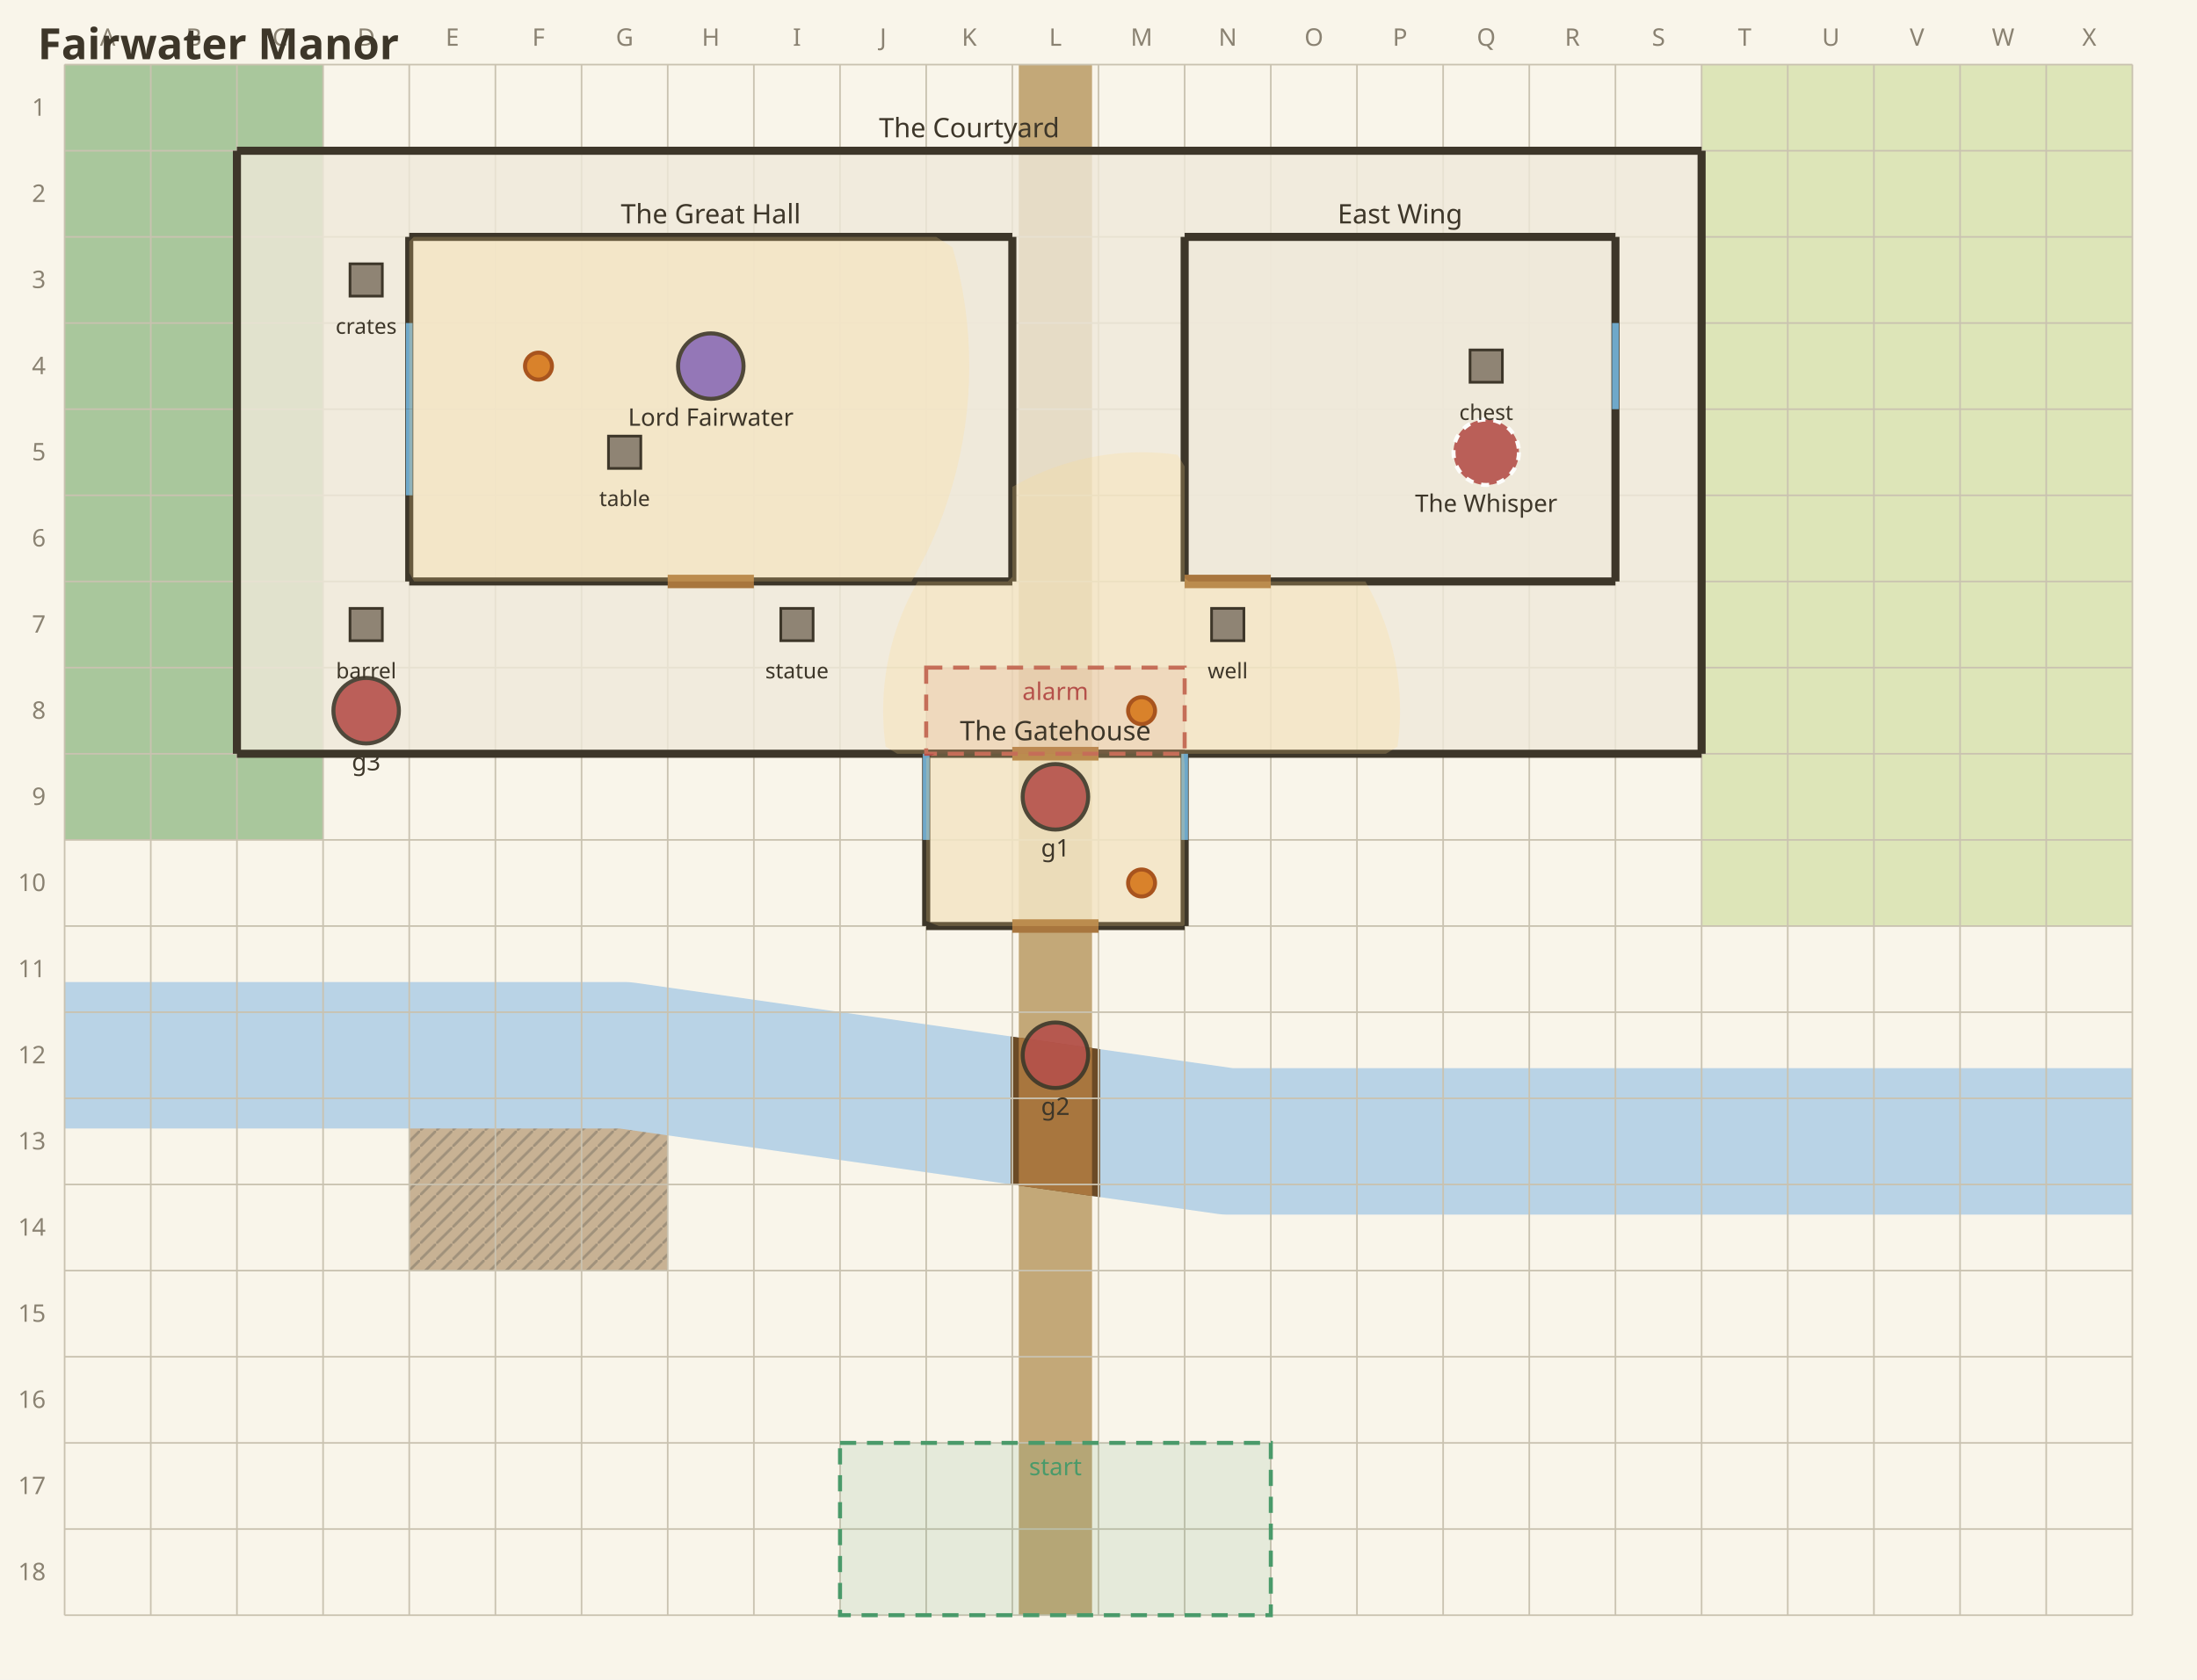
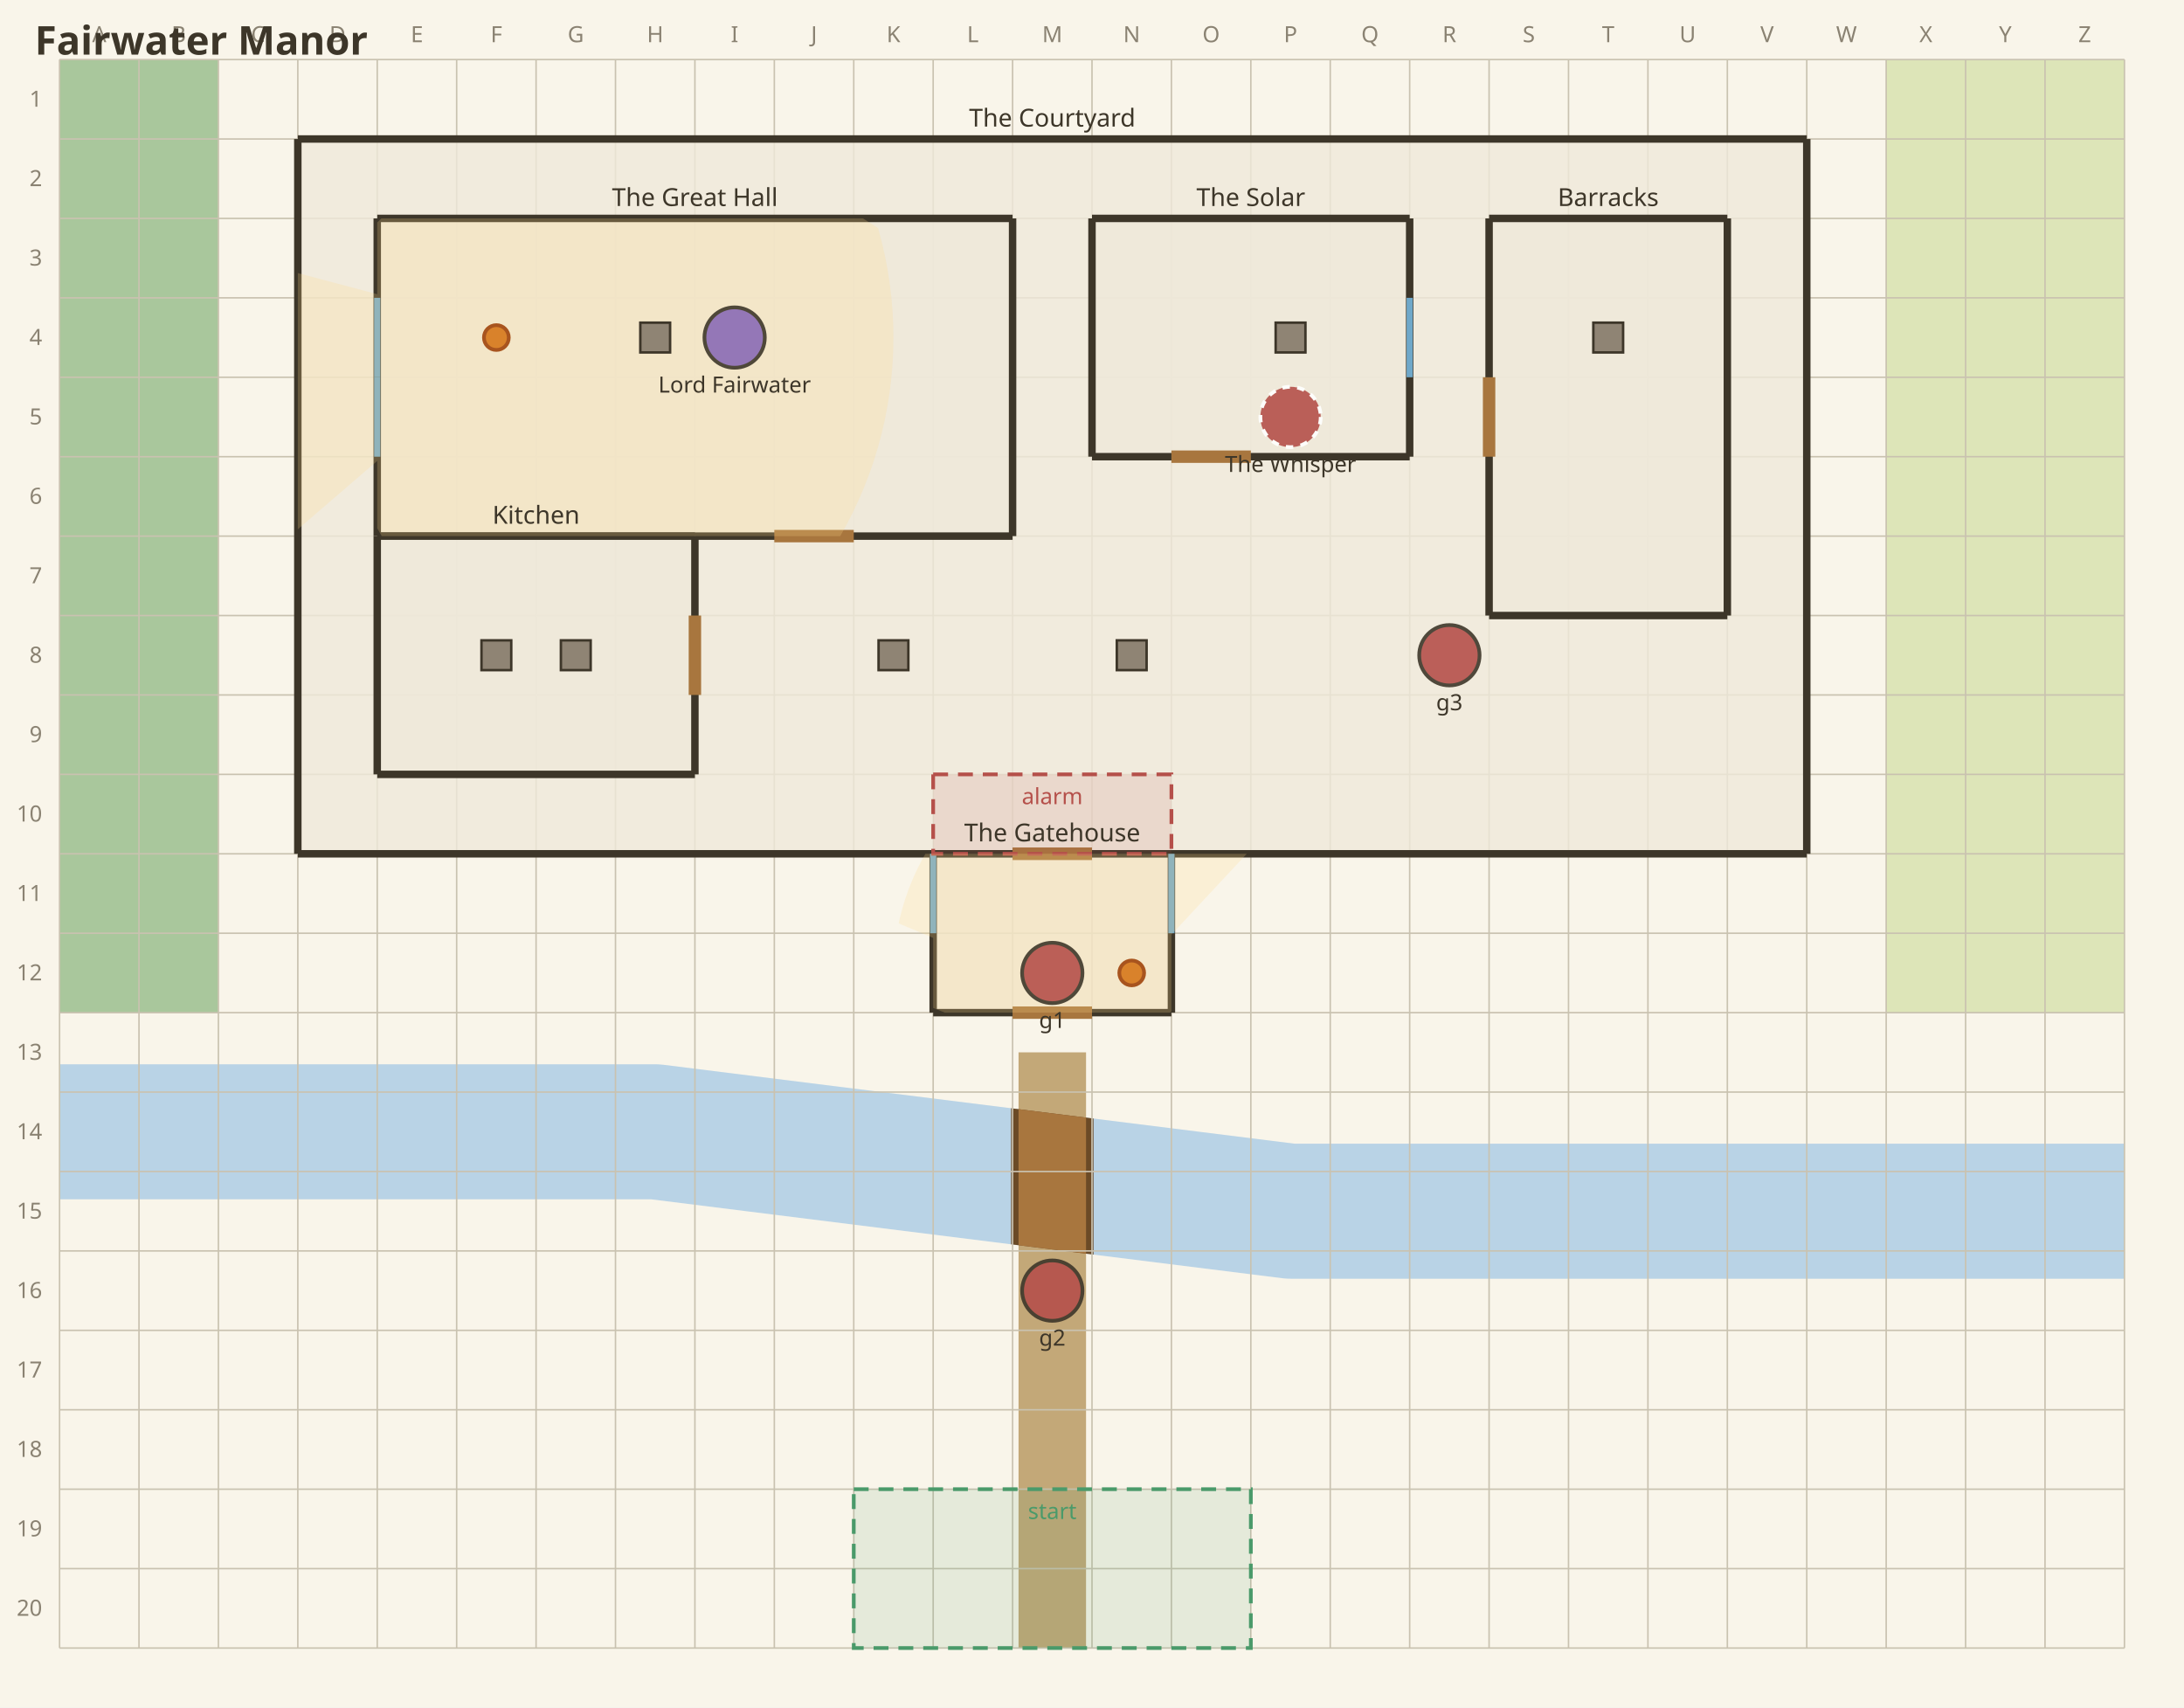
- <svg xmlns="http://www.w3.org/2000/svg" viewBox="0 0 816 624" width="816" height="624" font-family="sans-serif">
-   <rect x="0" y="0" width="816" height="624" fill="#f9f5ea" />
+ <svg xmlns="http://www.w3.org/2000/svg" viewBox="0 0 880 688" width="880" height="688" font-family="sans-serif">
+   <rect x="0" y="0" width="880" height="688" fill="#f9f5ea" />
  <defs>
    <pattern id="hatch" width="6" height="6" patternUnits="userSpaceOnUse">
      <path d="M0,6 L6,0" stroke="#7a7264" stroke-width="1" opacity="0.5" />
    </pattern>
  </defs>
  <g>
-     <rect x="152" y="408" width="96" height="64" fill="#c8b294" />
-     <rect x="152" y="408" width="96" height="64" fill="url(#hatch)" />
-   </g>
-   <g>
-     <rect x="24" y="24" width="96" height="288" fill="#a9c79c" />
-   </g>
-   <g>
-     <rect x="632" y="24" width="160" height="320" fill="#dde5b8" />
+     <rect x="24" y="24" width="64" height="384" fill="#a9c79c" />
+   </g>
+   <g>
+     <rect x="760" y="24" width="96" height="384" fill="#dde5b8" />
  </g>
  <g id="cd-fairwater-manor-fairwater">
-     <polyline points="24,392 232,392 456,424 792,424" fill="none" stroke="#b9d3e6" stroke-width="54.4" stroke-linecap="butt" stroke-linejoin="round" />
+     <polyline points="24,456 264,456 520,488 856,488" fill="none" stroke="#b9d3e6" stroke-width="54.4" stroke-linecap="butt" stroke-linejoin="round" />
  </g>
  <g id="cd-fairwater-manor-kingsroad">
-     <polyline points="392,600 392,360 392,24" fill="none" stroke="#c3a878" stroke-width="27.2" stroke-linecap="butt" stroke-linejoin="round" />
-   </g>
-   <g>
-     <clipPath id="xing-13">
-       <polygon points="24,419.2 232,419.2 232,364.8 24,364.8" />
-       <polygon points="228.15,418.93 452.15,450.93 459.85,397.07 235.85,365.07" />
-       <polygon points="456,451.2 792,451.2 792,396.8 456,396.8" />
+     <polyline points="424,664 424,424" fill="none" stroke="#c3a878" stroke-width="27.2" stroke-linecap="butt" stroke-linejoin="round" />
+   </g>
+   <g>
+     <clipPath id="xing-12">
+       <polygon points="24,483.2 264,483.2 264,428.8 24,428.8" />
+       <polygon points="260.63,482.99 516.63,514.99 523.37,461.01 267.37,429.01" />
+       <polygon points="520,515.2 856,515.2 856,460.8 520,460.8" />
    </clipPath>
-     <polyline points="392,600 392,360 392,24" fill="none" stroke="#6b4a26" stroke-width="33.2" stroke-linecap="butt" stroke-linejoin="round" clip-path="url(#xing-13)" />
-     <polyline points="392,600 392,360 392,24" fill="none" stroke="#a8763e" stroke-width="27.2" stroke-linecap="butt" stroke-linejoin="round" clip-path="url(#xing-13)" />
-   </g>
-   <line x1="24" y1="24" x2="24" y2="600" stroke="#c9c2b0" stroke-width="0.6" />
-   <line x1="56" y1="24" x2="56" y2="600" stroke="#c9c2b0" stroke-width="0.6" />
-   <line x1="88" y1="24" x2="88" y2="600" stroke="#c9c2b0" stroke-width="0.6" />
-   <line x1="120" y1="24" x2="120" y2="600" stroke="#c9c2b0" stroke-width="0.6" />
-   <line x1="152" y1="24" x2="152" y2="600" stroke="#c9c2b0" stroke-width="0.6" />
-   <line x1="184" y1="24" x2="184" y2="600" stroke="#c9c2b0" stroke-width="0.6" />
-   <line x1="216" y1="24" x2="216" y2="600" stroke="#c9c2b0" stroke-width="0.6" />
-   <line x1="248" y1="24" x2="248" y2="600" stroke="#c9c2b0" stroke-width="0.6" />
-   <line x1="280" y1="24" x2="280" y2="600" stroke="#c9c2b0" stroke-width="0.6" />
-   <line x1="312" y1="24" x2="312" y2="600" stroke="#c9c2b0" stroke-width="0.6" />
-   <line x1="344" y1="24" x2="344" y2="600" stroke="#c9c2b0" stroke-width="0.6" />
-   <line x1="376" y1="24" x2="376" y2="600" stroke="#c9c2b0" stroke-width="0.6" />
-   <line x1="408" y1="24" x2="408" y2="600" stroke="#c9c2b0" stroke-width="0.6" />
-   <line x1="440" y1="24" x2="440" y2="600" stroke="#c9c2b0" stroke-width="0.6" />
-   <line x1="472" y1="24" x2="472" y2="600" stroke="#c9c2b0" stroke-width="0.6" />
-   <line x1="504" y1="24" x2="504" y2="600" stroke="#c9c2b0" stroke-width="0.6" />
-   <line x1="536" y1="24" x2="536" y2="600" stroke="#c9c2b0" stroke-width="0.6" />
-   <line x1="568" y1="24" x2="568" y2="600" stroke="#c9c2b0" stroke-width="0.6" />
-   <line x1="600" y1="24" x2="600" y2="600" stroke="#c9c2b0" stroke-width="0.6" />
-   <line x1="632" y1="24" x2="632" y2="600" stroke="#c9c2b0" stroke-width="0.6" />
-   <line x1="664" y1="24" x2="664" y2="600" stroke="#c9c2b0" stroke-width="0.6" />
-   <line x1="696" y1="24" x2="696" y2="600" stroke="#c9c2b0" stroke-width="0.6" />
-   <line x1="728" y1="24" x2="728" y2="600" stroke="#c9c2b0" stroke-width="0.6" />
-   <line x1="760" y1="24" x2="760" y2="600" stroke="#c9c2b0" stroke-width="0.6" />
-   <line x1="792" y1="24" x2="792" y2="600" stroke="#c9c2b0" stroke-width="0.6" />
-   <line x1="24" y1="24" x2="792" y2="24" stroke="#c9c2b0" stroke-width="0.6" />
-   <line x1="24" y1="56" x2="792" y2="56" stroke="#c9c2b0" stroke-width="0.6" />
-   <line x1="24" y1="88" x2="792" y2="88" stroke="#c9c2b0" stroke-width="0.6" />
-   <line x1="24" y1="120" x2="792" y2="120" stroke="#c9c2b0" stroke-width="0.6" />
-   <line x1="24" y1="152" x2="792" y2="152" stroke="#c9c2b0" stroke-width="0.6" />
-   <line x1="24" y1="184" x2="792" y2="184" stroke="#c9c2b0" stroke-width="0.6" />
-   <line x1="24" y1="216" x2="792" y2="216" stroke="#c9c2b0" stroke-width="0.6" />
-   <line x1="24" y1="248" x2="792" y2="248" stroke="#c9c2b0" stroke-width="0.6" />
-   <line x1="24" y1="280" x2="792" y2="280" stroke="#c9c2b0" stroke-width="0.6" />
-   <line x1="24" y1="312" x2="792" y2="312" stroke="#c9c2b0" stroke-width="0.6" />
-   <line x1="24" y1="344" x2="792" y2="344" stroke="#c9c2b0" stroke-width="0.6" />
-   <line x1="24" y1="376" x2="792" y2="376" stroke="#c9c2b0" stroke-width="0.6" />
-   <line x1="24" y1="408" x2="792" y2="408" stroke="#c9c2b0" stroke-width="0.6" />
-   <line x1="24" y1="440" x2="792" y2="440" stroke="#c9c2b0" stroke-width="0.6" />
-   <line x1="24" y1="472" x2="792" y2="472" stroke="#c9c2b0" stroke-width="0.6" />
-   <line x1="24" y1="504" x2="792" y2="504" stroke="#c9c2b0" stroke-width="0.6" />
-   <line x1="24" y1="536" x2="792" y2="536" stroke="#c9c2b0" stroke-width="0.6" />
-   <line x1="24" y1="568" x2="792" y2="568" stroke="#c9c2b0" stroke-width="0.6" />
-   <line x1="24" y1="600" x2="792" y2="600" stroke="#c9c2b0" stroke-width="0.6" />
+     <polyline points="424,664 424,424" fill="none" stroke="#6b4a26" stroke-width="33.2" stroke-linecap="butt" stroke-linejoin="round" clip-path="url(#xing-12)" />
+     <polyline points="424,664 424,424" fill="none" stroke="#a8763e" stroke-width="27.2" stroke-linecap="butt" stroke-linejoin="round" clip-path="url(#xing-12)" />
+   </g>
+   <line x1="24" y1="24" x2="24" y2="664" stroke="#c9c2b0" stroke-width="0.6" />
+   <line x1="56" y1="24" x2="56" y2="664" stroke="#c9c2b0" stroke-width="0.6" />
+   <line x1="88" y1="24" x2="88" y2="664" stroke="#c9c2b0" stroke-width="0.6" />
+   <line x1="120" y1="24" x2="120" y2="664" stroke="#c9c2b0" stroke-width="0.6" />
+   <line x1="152" y1="24" x2="152" y2="664" stroke="#c9c2b0" stroke-width="0.6" />
+   <line x1="184" y1="24" x2="184" y2="664" stroke="#c9c2b0" stroke-width="0.6" />
+   <line x1="216" y1="24" x2="216" y2="664" stroke="#c9c2b0" stroke-width="0.6" />
+   <line x1="248" y1="24" x2="248" y2="664" stroke="#c9c2b0" stroke-width="0.6" />
+   <line x1="280" y1="24" x2="280" y2="664" stroke="#c9c2b0" stroke-width="0.6" />
+   <line x1="312" y1="24" x2="312" y2="664" stroke="#c9c2b0" stroke-width="0.6" />
+   <line x1="344" y1="24" x2="344" y2="664" stroke="#c9c2b0" stroke-width="0.6" />
+   <line x1="376" y1="24" x2="376" y2="664" stroke="#c9c2b0" stroke-width="0.6" />
+   <line x1="408" y1="24" x2="408" y2="664" stroke="#c9c2b0" stroke-width="0.6" />
+   <line x1="440" y1="24" x2="440" y2="664" stroke="#c9c2b0" stroke-width="0.6" />
+   <line x1="472" y1="24" x2="472" y2="664" stroke="#c9c2b0" stroke-width="0.6" />
+   <line x1="504" y1="24" x2="504" y2="664" stroke="#c9c2b0" stroke-width="0.6" />
+   <line x1="536" y1="24" x2="536" y2="664" stroke="#c9c2b0" stroke-width="0.6" />
+   <line x1="568" y1="24" x2="568" y2="664" stroke="#c9c2b0" stroke-width="0.6" />
+   <line x1="600" y1="24" x2="600" y2="664" stroke="#c9c2b0" stroke-width="0.6" />
+   <line x1="632" y1="24" x2="632" y2="664" stroke="#c9c2b0" stroke-width="0.6" />
+   <line x1="664" y1="24" x2="664" y2="664" stroke="#c9c2b0" stroke-width="0.6" />
+   <line x1="696" y1="24" x2="696" y2="664" stroke="#c9c2b0" stroke-width="0.6" />
+   <line x1="728" y1="24" x2="728" y2="664" stroke="#c9c2b0" stroke-width="0.6" />
+   <line x1="760" y1="24" x2="760" y2="664" stroke="#c9c2b0" stroke-width="0.6" />
+   <line x1="792" y1="24" x2="792" y2="664" stroke="#c9c2b0" stroke-width="0.6" />
+   <line x1="824" y1="24" x2="824" y2="664" stroke="#c9c2b0" stroke-width="0.6" />
+   <line x1="856" y1="24" x2="856" y2="664" stroke="#c9c2b0" stroke-width="0.6" />
+   <line x1="24" y1="24" x2="856" y2="24" stroke="#c9c2b0" stroke-width="0.6" />
+   <line x1="24" y1="56" x2="856" y2="56" stroke="#c9c2b0" stroke-width="0.6" />
+   <line x1="24" y1="88" x2="856" y2="88" stroke="#c9c2b0" stroke-width="0.6" />
+   <line x1="24" y1="120" x2="856" y2="120" stroke="#c9c2b0" stroke-width="0.6" />
+   <line x1="24" y1="152" x2="856" y2="152" stroke="#c9c2b0" stroke-width="0.6" />
+   <line x1="24" y1="184" x2="856" y2="184" stroke="#c9c2b0" stroke-width="0.6" />
+   <line x1="24" y1="216" x2="856" y2="216" stroke="#c9c2b0" stroke-width="0.6" />
+   <line x1="24" y1="248" x2="856" y2="248" stroke="#c9c2b0" stroke-width="0.6" />
+   <line x1="24" y1="280" x2="856" y2="280" stroke="#c9c2b0" stroke-width="0.6" />
+   <line x1="24" y1="312" x2="856" y2="312" stroke="#c9c2b0" stroke-width="0.6" />
+   <line x1="24" y1="344" x2="856" y2="344" stroke="#c9c2b0" stroke-width="0.6" />
+   <line x1="24" y1="376" x2="856" y2="376" stroke="#c9c2b0" stroke-width="0.6" />
+   <line x1="24" y1="408" x2="856" y2="408" stroke="#c9c2b0" stroke-width="0.6" />
+   <line x1="24" y1="440" x2="856" y2="440" stroke="#c9c2b0" stroke-width="0.6" />
+   <line x1="24" y1="472" x2="856" y2="472" stroke="#c9c2b0" stroke-width="0.6" />
+   <line x1="24" y1="504" x2="856" y2="504" stroke="#c9c2b0" stroke-width="0.6" />
+   <line x1="24" y1="536" x2="856" y2="536" stroke="#c9c2b0" stroke-width="0.6" />
+   <line x1="24" y1="568" x2="856" y2="568" stroke="#c9c2b0" stroke-width="0.6" />
+   <line x1="24" y1="600" x2="856" y2="600" stroke="#c9c2b0" stroke-width="0.6" />
+   <line x1="24" y1="632" x2="856" y2="632" stroke="#c9c2b0" stroke-width="0.6" />
+   <line x1="24" y1="664" x2="856" y2="664" stroke="#c9c2b0" stroke-width="0.6" />
  <text x="40" y="17" font-size="9" fill="#8a8272" text-anchor="middle" font-family="sans-serif">A</text>
  <text x="72" y="17" font-size="9" fill="#8a8272" text-anchor="middle" font-family="sans-serif">B</text>
  <text x="104" y="17" font-size="9" fill="#8a8272" text-anchor="middle" font-family="sans-serif">C</text>
  <text x="136" y="17" font-size="9" fill="#8a8272" text-anchor="middle" font-family="sans-serif">D</text>
  <text x="168" y="17" font-size="9" fill="#8a8272" text-anchor="middle" font-family="sans-serif">E</text>
  <text x="200" y="17" font-size="9" fill="#8a8272" text-anchor="middle" font-family="sans-serif">F</text>
  <text x="232" y="17" font-size="9" fill="#8a8272" text-anchor="middle" font-family="sans-serif">G</text>
  <text x="264" y="17" font-size="9" fill="#8a8272" text-anchor="middle" font-family="sans-serif">H</text>
  <text x="296" y="17" font-size="9" fill="#8a8272" text-anchor="middle" font-family="sans-serif">I</text>
  <text x="328" y="17" font-size="9" fill="#8a8272" text-anchor="middle" font-family="sans-serif">J</text>
  <text x="360" y="17" font-size="9" fill="#8a8272" text-anchor="middle" font-family="sans-serif">K</text>
  <text x="392" y="17" font-size="9" fill="#8a8272" text-anchor="middle" font-family="sans-serif">L</text>
  <text x="424" y="17" font-size="9" fill="#8a8272" text-anchor="middle" font-family="sans-serif">M</text>
  <text x="456" y="17" font-size="9" fill="#8a8272" text-anchor="middle" font-family="sans-serif">N</text>
  <text x="488" y="17" font-size="9" fill="#8a8272" text-anchor="middle" font-family="sans-serif">O</text>
  <text x="520" y="17" font-size="9" fill="#8a8272" text-anchor="middle" font-family="sans-serif">P</text>
  <text x="552" y="17" font-size="9" fill="#8a8272" text-anchor="middle" font-family="sans-serif">Q</text>
  <text x="584" y="17" font-size="9" fill="#8a8272" text-anchor="middle" font-family="sans-serif">R</text>
  <text x="616" y="17" font-size="9" fill="#8a8272" text-anchor="middle" font-family="sans-serif">S</text>
  <text x="648" y="17" font-size="9" fill="#8a8272" text-anchor="middle" font-family="sans-serif">T</text>
  <text x="680" y="17" font-size="9" fill="#8a8272" text-anchor="middle" font-family="sans-serif">U</text>
  <text x="712" y="17" font-size="9" fill="#8a8272" text-anchor="middle" font-family="sans-serif">V</text>
  <text x="744" y="17" font-size="9" fill="#8a8272" text-anchor="middle" font-family="sans-serif">W</text>
  <text x="776" y="17" font-size="9" fill="#8a8272" text-anchor="middle" font-family="sans-serif">X</text>
+   <text x="808" y="17" font-size="9" fill="#8a8272" text-anchor="middle" font-family="sans-serif">Y</text>
+   <text x="840" y="17" font-size="9" fill="#8a8272" text-anchor="middle" font-family="sans-serif">Z</text>
  <text x="17" y="43" font-size="9" fill="#8a8272" text-anchor="end" font-family="sans-serif">1</text>
  <text x="17" y="75" font-size="9" fill="#8a8272" text-anchor="end" font-family="sans-serif">2</text>
  <text x="17" y="107" font-size="9" fill="#8a8272" text-anchor="end" font-family="sans-serif">3</text>
  <text x="17" y="139" font-size="9" fill="#8a8272" text-anchor="end" font-family="sans-serif">4</text>
  <text x="17" y="171" font-size="9" fill="#8a8272" text-anchor="end" font-family="sans-serif">5</text>
  <text x="17" y="203" font-size="9" fill="#8a8272" text-anchor="end" font-family="sans-serif">6</text>
  <text x="17" y="235" font-size="9" fill="#8a8272" text-anchor="end" font-family="sans-serif">7</text>
  <text x="17" y="267" font-size="9" fill="#8a8272" text-anchor="end" font-family="sans-serif">8</text>
  <text x="17" y="299" font-size="9" fill="#8a8272" text-anchor="end" font-family="sans-serif">9</text>
  <text x="17" y="331" font-size="9" fill="#8a8272" text-anchor="end" font-family="sans-serif">10</text>
  <text x="17" y="363" font-size="9" fill="#8a8272" text-anchor="end" font-family="sans-serif">11</text>
  <text x="17" y="395" font-size="9" fill="#8a8272" text-anchor="end" font-family="sans-serif">12</text>
  <text x="17" y="427" font-size="9" fill="#8a8272" text-anchor="end" font-family="sans-serif">13</text>
  <text x="17" y="459" font-size="9" fill="#8a8272" text-anchor="end" font-family="sans-serif">14</text>
  <text x="17" y="491" font-size="9" fill="#8a8272" text-anchor="end" font-family="sans-serif">15</text>
  <text x="17" y="523" font-size="9" fill="#8a8272" text-anchor="end" font-family="sans-serif">16</text>
  <text x="17" y="555" font-size="9" fill="#8a8272" text-anchor="end" font-family="sans-serif">17</text>
  <text x="17" y="587" font-size="9" fill="#8a8272" text-anchor="end" font-family="sans-serif">18</text>
+   <text x="17" y="619" font-size="9" fill="#8a8272" text-anchor="end" font-family="sans-serif">19</text>
+   <text x="17" y="651" font-size="9" fill="#8a8272" text-anchor="end" font-family="sans-serif">20</text>
  <g id="cd-fairwater-manor-courtyard">
-     <rect x="88" y="56" width="544" height="224" fill="#efe9da" opacity="0.8" />
-     <line x1="88" y1="56" x2="632" y2="56" stroke="#3d3629" stroke-width="3" opacity="1" />
-     <line x1="88" y1="280" x2="632" y2="280" stroke="#3d3629" stroke-width="3" opacity="1" />
-     <line x1="88" y1="56" x2="88" y2="280" stroke="#3d3629" stroke-width="3" opacity="1" />
-     <line x1="632" y1="56" x2="632" y2="280" stroke="#3d3629" stroke-width="3" opacity="1" />
-     <line x1="376" y1="280" x2="408" y2="280" stroke="#a8763e" stroke-width="5" />
+     <rect x="120" y="56" width="608" height="288" fill="#efe9da" opacity="0.8" />
+     <line x1="120" y1="56" x2="728" y2="56" stroke="#3d3629" stroke-width="3" opacity="1" />
+     <line x1="120" y1="344" x2="728" y2="344" stroke="#3d3629" stroke-width="3" opacity="1" />
+     <line x1="120" y1="56" x2="120" y2="344" stroke="#3d3629" stroke-width="3" opacity="1" />
+     <line x1="728" y1="56" x2="728" y2="344" stroke="#3d3629" stroke-width="3" opacity="1" />
+     <line x1="408" y1="344" x2="440" y2="344" stroke="#a8763e" stroke-width="5" />
  </g>
  <g id="cd-fairwater-manor-hall">
-     <rect x="152" y="88" width="224" height="128" fill="#efe9da" opacity="0.8" />
-     <line x1="152" y1="88" x2="376" y2="88" stroke="#3d3629" stroke-width="3" opacity="1" />
-     <line x1="152" y1="216" x2="376" y2="216" stroke="#3d3629" stroke-width="3" opacity="1" />
+     <rect x="152" y="88" width="256" height="128" fill="#efe9da" opacity="0.8" />
+     <line x1="152" y1="88" x2="408" y2="88" stroke="#3d3629" stroke-width="3" opacity="1" />
+     <line x1="152" y1="216" x2="408" y2="216" stroke="#3d3629" stroke-width="3" opacity="1" />
    <line x1="152" y1="88" x2="152" y2="216" stroke="#3d3629" stroke-width="3" opacity="1" />
-     <line x1="376" y1="88" x2="376" y2="216" stroke="#3d3629" stroke-width="3" opacity="1" />
-     <line x1="248" y1="216" x2="280" y2="216" stroke="#a8763e" stroke-width="5" />
+     <line x1="408" y1="88" x2="408" y2="216" stroke="#3d3629" stroke-width="3" opacity="1" />
+     <line x1="312" y1="216" x2="344" y2="216" stroke="#a8763e" stroke-width="5" />
    <line x1="152" y1="120" x2="152" y2="152" stroke="#6fa8c9" stroke-width="2.5" />
    <line x1="152" y1="152" x2="152" y2="184" stroke="#6fa8c9" stroke-width="2.5" />
  </g>
-   <g id="cd-fairwater-manor-wing">
-     <rect x="440" y="88" width="160" height="128" fill="#efe9da" opacity="0.8" />
-     <line x1="440" y1="88" x2="600" y2="88" stroke="#3d3629" stroke-width="3" opacity="1" />
-     <line x1="440" y1="216" x2="600" y2="216" stroke="#3d3629" stroke-width="3" opacity="1" />
-     <line x1="440" y1="88" x2="440" y2="216" stroke="#3d3629" stroke-width="3" opacity="1" />
-     <line x1="600" y1="88" x2="600" y2="216" stroke="#3d3629" stroke-width="3" opacity="1" />
-     <line x1="440" y1="216" x2="472" y2="216" stroke="#a8763e" stroke-width="5" />
-     <line x1="600" y1="120" x2="600" y2="152" stroke="#6fa8c9" stroke-width="2.5" />
+   <g id="cd-fairwater-manor-kitchen">
+     <rect x="152" y="216" width="128" height="96" fill="#efe9da" opacity="0.8" />
+     <line x1="152" y1="216" x2="280" y2="216" stroke="#3d3629" stroke-width="3" opacity="1" />
+     <line x1="152" y1="312" x2="280" y2="312" stroke="#3d3629" stroke-width="3" opacity="1" />
+     <line x1="152" y1="216" x2="152" y2="312" stroke="#3d3629" stroke-width="3" opacity="1" />
+     <line x1="280" y1="216" x2="280" y2="312" stroke="#3d3629" stroke-width="3" opacity="1" />
+     <line x1="280" y1="248" x2="280" y2="280" stroke="#a8763e" stroke-width="5" />
+   </g>
+   <g id="cd-fairwater-manor-solar">
+     <rect x="440" y="88" width="128" height="96" fill="#efe9da" opacity="0.8" />
+     <line x1="440" y1="88" x2="568" y2="88" stroke="#3d3629" stroke-width="3" opacity="1" />
+     <line x1="440" y1="184" x2="568" y2="184" stroke="#3d3629" stroke-width="3" opacity="1" />
+     <line x1="440" y1="88" x2="440" y2="184" stroke="#3d3629" stroke-width="3" opacity="1" />
+     <line x1="568" y1="88" x2="568" y2="184" stroke="#3d3629" stroke-width="3" opacity="1" />
+     <line x1="472" y1="184" x2="504" y2="184" stroke="#a8763e" stroke-width="5" />
+     <line x1="568" y1="120" x2="568" y2="152" stroke="#6fa8c9" stroke-width="2.5" />
+   </g>
+   <g id="cd-fairwater-manor-barracks">
+     <rect x="600" y="88" width="96" height="160" fill="#efe9da" opacity="0.8" />
+     <line x1="600" y1="88" x2="696" y2="88" stroke="#3d3629" stroke-width="3" opacity="1" />
+     <line x1="600" y1="248" x2="696" y2="248" stroke="#3d3629" stroke-width="3" opacity="1" />
+     <line x1="600" y1="88" x2="600" y2="248" stroke="#3d3629" stroke-width="3" opacity="1" />
+     <line x1="696" y1="88" x2="696" y2="248" stroke="#3d3629" stroke-width="3" opacity="1" />
+     <line x1="600" y1="152" x2="600" y2="184" stroke="#a8763e" stroke-width="5" />
  </g>
  <g id="cd-fairwater-manor-gatehouse">
-     <rect x="344" y="280" width="96" height="64" fill="#efe9da" opacity="0.8" />
-     <line x1="344" y1="280" x2="440" y2="280" stroke="#3d3629" stroke-width="3" opacity="1" />
-     <line x1="344" y1="344" x2="440" y2="344" stroke="#3d3629" stroke-width="3" opacity="1" />
-     <line x1="344" y1="280" x2="344" y2="344" stroke="#3d3629" stroke-width="3" opacity="1" />
-     <line x1="440" y1="280" x2="440" y2="344" stroke="#3d3629" stroke-width="3" opacity="1" />
-     <line x1="376" y1="280" x2="408" y2="280" stroke="#a8763e" stroke-width="5" />
-     <line x1="376" y1="344" x2="408" y2="344" stroke="#a8763e" stroke-width="5" />
-     <line x1="344" y1="280" x2="344" y2="312" stroke="#6fa8c9" stroke-width="2.5" />
-     <line x1="440" y1="280" x2="440" y2="312" stroke="#6fa8c9" stroke-width="2.5" />
+     <rect x="376" y="344" width="96" height="64" fill="#efe9da" opacity="0.8" />
+     <line x1="376" y1="344" x2="472" y2="344" stroke="#3d3629" stroke-width="3" opacity="1" />
+     <line x1="376" y1="408" x2="472" y2="408" stroke="#3d3629" stroke-width="3" opacity="1" />
+     <line x1="376" y1="344" x2="376" y2="408" stroke="#3d3629" stroke-width="3" opacity="1" />
+     <line x1="472" y1="344" x2="472" y2="408" stroke="#3d3629" stroke-width="3" opacity="1" />
+     <line x1="408" y1="344" x2="440" y2="344" stroke="#a8763e" stroke-width="5" />
+     <line x1="408" y1="408" x2="440" y2="408" stroke="#a8763e" stroke-width="5" />
+     <line x1="376" y1="344" x2="376" y2="376" stroke="#6fa8c9" stroke-width="2.5" />
+     <line x1="472" y1="344" x2="472" y2="376" stroke="#6fa8c9" stroke-width="2.5" />
  </g>
  <g id="cd-fairwater-manor-start">
-     <rect x="312" y="536" width="160" height="64" fill="#4a9a6a" opacity="0.12" />
-     <rect x="312" y="536" width="160" height="64" fill="none" stroke="#4a9a6a" stroke-width="1.5" stroke-dasharray="6 4" />
+     <rect x="344" y="600" width="160" height="64" fill="#4a9a6a" opacity="0.12" />
+     <rect x="344" y="600" width="160" height="64" fill="none" stroke="#4a9a6a" stroke-width="1.5" stroke-dasharray="6 4" />
  </g>
  <g id="cd-fairwater-manor-alarm">
-     <rect x="344" y="248" width="96" height="32" fill="#b5504a" opacity="0.12" />
-     <rect x="344" y="248" width="96" height="32" fill="none" stroke="#b5504a" stroke-width="1.5" stroke-dasharray="6 4" />
+     <rect x="376" y="312" width="96" height="32" fill="#b5504a" opacity="0.12" />
+     <rect x="376" y="312" width="96" height="32" fill="none" stroke="#b5504a" stroke-width="1.5" stroke-dasharray="6 4" />
  </g>
  <g id="cd-fairwater-manor-hearth">
-     <polygon points="360,136 359.9,141.58 359.61,147.16 359.12,152.72 358.44,158.27 357.57,163.78 356.5,169.27 355.25,174.71 353.8,180.1 352.17,185.44 350.35,190.72 348.35,195.94 346.17,201.08 343.81,206.14 341.27,211.12 338.56,216 328.03,216 318.6,216 310.11,216 302.4,216 295.34,216 288.85,216 282.84,216 277.26,216 272.03,216 267.13,216 262.5,216 258.12,216 253.96,216 249.99,216 246.19,216 242.54,216 239.02,216 235.62,216 232.32,216 229.12,216 225.99,216 222.94,216 219.95,216 217,216 214.11,216 211.24,216 208.41,216 205.59,216 202.79,216 200,216 197.21,216 194.41,216 191.59,216 188.76,216 185.89,216 183,216 180.05,216 177.06,216 174.01,216 170.88,216 167.68,216 164.38,216 160.98,216 157.46,216 153.81,216 152,212.82 152,207.16 152,202.07 152,197.44 152,193.2 152,189.31 152,185.71 152,182.35 152,179.22 152,176.28 152,173.5 152,170.87 152,168.38 152,165.99 152,163.71 152,161.52 152,159.41 152,157.37 152,155.39 152,153.47 152,151.6 152,149.76 152,147.97 152,146.2 152,144.46 152,142.75 152,141.05 152,139.36 152,137.68 152,136 152,134.32 152,132.64 152,130.95 152,129.25 152,127.54 152,125.8 152,124.03 152,122.24 152,120.4 152,118.53 152,116.61 152,114.63 152,112.59 152,110.48 152,108.29 152,106.01 152,103.62 152,101.13 152,98.5 152,95.72 152,92.78 152,89.65 153.65,88 156.78,88 159.72,88 162.5,88 165.13,88 167.62,88 170.01,88 172.29,88 174.48,88 176.59,88 178.63,88 180.61,88 182.53,88 184.4,88 186.24,88 188.03,88 189.8,88 191.54,88 193.25,88 194.95,88 196.64,88 198.32,88 200,88 201.68,88 203.36,88 205.05,88 206.75,88 208.46,88 210.2,88 211.97,88 213.76,88 215.6,88 217.47,88 219.39,88 221.37,88 223.41,88 225.52,88 227.71,88 229.99,88 232.38,88 234.87,88 237.5,88 240.28,88 243.22,88 246.35,88 249.71,88 253.31,88 257.2,88 261.44,88 266.07,88 271.16,88 276.82,88 283.14,88 290.27,88 298.41,88 307.81,88 318.8,88 331.88,88 347.73,88 353.8,91.9 355.25,97.29 356.5,102.73 357.57,108.22 358.44,113.73 359.12,119.28 359.61,124.84 359.9,130.42" fill="#ffd98a" opacity="0.22" />
+     <polygon points="360,136 359.9,141.58 359.61,147.16 359.12,152.72 358.44,158.27 357.57,163.78 356.5,169.27 355.25,174.71 353.8,180.1 352.17,185.44 350.35,190.72 348.35,195.94 346.17,201.08 343.81,206.14 341.27,211.12 338.56,216 328.03,216 318.6,216 310.11,216 302.4,216 295.34,216 288.85,216 282.84,216 277.26,216 272.03,216 267.13,216 262.5,216 258.12,216 253.96,216 249.99,216 246.19,216 242.54,216 239.02,216 235.62,216 232.32,216 229.12,216 225.99,216 222.94,216 219.95,216 217,216 214.11,216 211.24,216 208.41,216 205.59,216 202.79,216 200,216 197.21,216 194.41,216 191.59,216 188.76,216 185.89,216 183,216 180.05,216 177.06,216 174.01,216 170.88,216 167.68,216 164.38,216 160.98,216 157.46,216 153.81,216 152,212.82 152,207.16 152,202.07 152,197.44 152,193.2 152,189.31 152,185.71 120,213.26 120,208.03 120,203.13 120,198.5 120,194.12 120,189.96 120,185.99 120,182.19 120,178.54 120,175.02 120,171.62 120,168.32 120,165.12 120,161.99 120,158.94 120,155.95 120,153 120,150.11 120,147.24 120,144.41 120,141.59 120,138.79 120,136 120,133.21 120,130.41 120,127.59 120,124.76 120,121.89 120,119 120,116.05 120,113.06 120,110.01 152,118.53 152,116.61 152,114.63 152,112.59 152,110.48 152,108.29 152,106.01 152,103.62 152,101.13 152,98.5 152,95.72 152,92.78 152,89.65 153.65,88 156.78,88 159.72,88 162.5,88 165.13,88 167.62,88 170.01,88 172.29,88 174.48,88 176.59,88 178.63,88 180.61,88 182.53,88 184.4,88 186.24,88 188.03,88 189.8,88 191.54,88 193.25,88 194.95,88 196.64,88 198.32,88 200,88 201.68,88 203.36,88 205.05,88 206.75,88 208.46,88 210.2,88 211.97,88 213.76,88 215.6,88 217.47,88 219.39,88 221.37,88 223.41,88 225.52,88 227.71,88 229.99,88 232.38,88 234.87,88 237.5,88 240.28,88 243.22,88 246.35,88 249.71,88 253.31,88 257.2,88 261.44,88 266.07,88 271.16,88 276.82,88 283.14,88 290.27,88 298.41,88 307.81,88 318.8,88 331.88,88 347.73,88 353.8,91.9 355.25,97.29 356.5,102.73 357.57,108.22 358.44,113.73 359.12,119.28 359.61,124.84 359.9,130.42" fill="#ffd98a" opacity="0.22" />
    <circle cx="200" cy="136" r="5" fill="#d9822b" stroke="#a8541e" stroke-width="1.5" />
  </g>
-   <g>
-     <polygon points="520,264 519.94,267.35 519.77,270.7 519.47,274.03 519.07,277.36 514.74,280 499.27,280 488.17,280 479.8,280 473.24,280 467.96,280 463.6,280 459.94,280 456.8,280 454.09,280 451.71,280 449.61,280 447.72,280 446.02,280 444.48,280 443.07,280 441.77,280 440.57,280 439.45,280 438.41,280 437.43,280 436.5,280 435.62,280 434.79,280 434,280 433.24,280 432.51,280 431.8,280 431.12,280 430.46,280 429.82,280 429.2,280 428.59,280 427.99,280 427.4,280 426.82,280 426.25,280 425.68,280 425.12,280 424.56,280 424,280 423.44,280 422.88,280 422.32,280 421.75,280 421.18,280 420.6,280 420.01,280 419.41,280 418.8,280 418.18,280 417.54,280 416.88,280 416.2,280 415.49,280 414.76,280 414,280 413.21,280 412.38,280 411.5,280 410.57,280 409.59,280 408.55,280 407.43,280 406.23,280 404.93,280 403.52,280 401.98,280 400.28,280 398.39,280 396.29,280 393.91,280 391.2,280 388.06,280 384.4,280 380.04,280 374.76,280 368.2,280 359.83,280 348.73,280 333.26,280 328.93,277.36 328.53,274.03 328.23,270.7 328.06,267.35 328,264 328.06,260.65 328.23,257.3 328.53,253.97 328.93,250.64 329.46,247.33 330.1,244.04 330.85,240.78 331.72,237.54 332.7,234.33 333.79,231.17 334.99,228.04 336.3,224.95 337.72,221.92 339.24,218.93 340.86,216 347.18,216 352.84,216 357.93,216 362.56,216 366.8,216 370.69,216 374.29,216 376,214.29 376,210.69 376,206.8 376,202.56 376,197.93 376,192.84 376,187.18 376,180.86 378.93,179.24 381.92,177.72 384.95,176.3 388.04,174.99 391.17,173.79 394.33,172.7 397.54,171.72 400.78,170.85 404.04,170.1 407.33,169.46 410.64,168.93 413.97,168.53 417.3,168.23 420.65,168.06 424,168 427.35,168.06 430.7,168.23 434.03,168.53 437.36,168.93 440,173.26 440,188.73 440,199.83 440,208.2 440,214.76 441.47,216 443.39,216 445.37,216 447.41,216 449.52,216 451.71,216 453.99,216 456.38,216 458.87,216 461.5,216 464.28,216 467.22,216 470.35,216 473.71,216 477.31,216 481.2,216 485.44,216 490.07,216 495.16,216 500.82,216 507.14,216 508.76,218.93 510.28,221.92 511.7,224.95 513.01,228.04 514.21,231.17 515.3,234.33 516.28,237.54 517.15,240.78 517.9,244.04 518.54,247.33 519.07,250.64 519.47,253.97 519.77,257.3 519.94,260.65" fill="#ffd98a" opacity="0.22" />
-     <circle cx="424" cy="264" r="5" fill="#d9822b" stroke="#a8541e" stroke-width="1.5" />
-   </g>
  <g id="cd-fairwater-manor-gatelamp">
-     <polygon points="440,328 440,328.56 440,329.12 440,329.68 440,330.25 440,330.82 440,331.4 440,331.99 440,332.59 440,333.2 440,333.82 440,334.46 440,335.12 440,335.8 440,336.51 440,337.24 440,338 440,338.79 440,339.62 440,340.5 440,341.43 440,342.41 440,343.45 439.45,344 438.41,344 437.43,344 436.5,344 435.62,344 434.79,344 434,344 433.24,344 432.51,344 431.8,344 431.12,344 430.46,344 429.82,344 429.2,344 428.59,344 427.99,344 427.4,344 426.82,344 426.25,344 425.68,344 425.12,344 424.56,344 424,344 423.44,344 422.88,344 422.32,344 421.75,344 421.18,344 420.6,344 420.01,344 419.41,344 418.8,344 418.18,344 417.54,344 416.88,344 416.2,344 415.49,344 414.76,344 414,344 413.21,344 412.38,344 411.5,344 410.57,344 409.59,344 408.55,344 407.43,344 406.23,344 404.93,344 403.52,344 401.98,344 400.28,344 398.39,344 396.29,344 393.91,344 391.2,344 388.06,344 384.4,344 380.04,344 374.76,344 368.2,344 359.83,344 348.73,344 344,342.11 344,339.24 344,336.41 344,333.59 344,330.79 344,328 344,325.21 344,322.41 344,319.59 344,316.76 344,313.89 344,311 344,308.05 344,305.06 344,302.01 344,298.88 344,295.68 344,292.38 344,288.98 344,285.46 344,281.81 347.18,280 352.84,280 357.93,280 362.56,280 366.8,280 370.69,280 374.29,280 377.65,280 380.78,280 383.72,280 386.5,280 389.13,280 391.62,280 394.01,280 396.29,280 398.48,280 400.59,280 402.63,280 404.61,280 406.53,280 408.4,280 410.24,280 412.03,280 413.8,280 415.54,280 417.25,280 418.95,280 420.64,280 422.32,280 424,280 425.68,280 427.36,280 429.05,280 430.75,280 432.46,280 434.2,280 435.97,280 437.76,280 439.6,280 440,284.04 440,288.4 440,292.06 440,295.2 440,297.91 440,300.29 440,302.39 440,304.28 440,305.98 440,307.52 440,308.93 440,310.23 440,311.43 440,312.55 440,313.59 440,314.57 440,315.5 440,316.38 440,317.21 440,318 440,318.76 440,319.49 440,320.2 440,320.88 440,321.54 440,322.18 440,322.8 440,323.41 440,324.01 440,324.6 440,325.18 440,325.75 440,326.32 440,326.88 440,327.44" fill="#ffd98a" opacity="0.22" />
-     <circle cx="424" cy="328" r="5" fill="#d9822b" stroke="#a8541e" stroke-width="1.5" />
-   </g>
-   <g>
-     <rect x="450" y="226" width="12" height="12" fill="#8f8474" stroke="#3d3629" stroke-width="1" />
-   </g>
-   <g>
-     <rect x="290" y="226" width="12" height="12" fill="#8f8474" stroke="#3d3629" stroke-width="1" />
-   </g>
-   <g>
-     <rect x="226" y="162" width="12" height="12" fill="#8f8474" stroke="#3d3629" stroke-width="1" />
+     <polygon points="472,392 472,392.56 472,393.12 472,393.68 472,394.25 472,394.82 472,395.4 472,395.99 472,396.59 472,397.2 472,397.82 472,398.46 472,399.12 472,399.8 472,400.51 472,401.24 472,402 472,402.79 472,403.62 472,404.5 472,405.43 472,406.41 472,407.45 471.45,408 470.41,408 469.43,408 468.5,408 467.62,408 466.79,408 466,408 465.24,408 464.51,408 463.8,408 463.12,408 462.46,408 461.82,408 461.2,408 460.59,408 459.99,408 459.4,408 458.82,408 458.25,408 457.68,408 457.12,408 456.56,408 456,408 455.44,408 454.88,408 454.32,408 453.75,408 453.18,408 452.6,408 452.01,408 451.41,408 450.8,408 450.18,408 449.54,408 448.88,408 448.2,408 447.49,408 446.76,408 446,408 445.21,408 444.38,408 443.5,408 442.57,408 441.59,408 440.55,408 439.43,408 438.23,408 436.93,408 435.52,408 433.98,408 432.28,408 430.39,408 428.29,408 425.91,408 423.2,408 420.06,408 416.4,408 412.04,408 406.76,408 400.2,408 391.83,408 380.73,408 376,406.11 376,403.24 376,400.41 376,397.59 376,394.79 376,392 376,389.21 376,386.41 376,383.59 376,380.76 376,377.89 362.1,372.04 362.85,368.78 363.72,365.54 364.7,362.33 365.79,359.17 366.99,356.04 368.3,352.95 369.72,349.92 371.24,346.93 372.86,344 379.18,344 384.84,344 389.93,344 394.56,344 398.8,344 402.69,344 406.29,344 409.65,344 412.78,344 415.72,344 418.5,344 421.13,344 423.62,344 426.01,344 428.29,344 430.48,344 432.59,344 434.63,344 436.61,344 438.53,344 440.4,344 442.24,344 444.03,344 445.8,344 447.54,344 449.25,344 450.95,344 452.64,344 454.32,344 456,344 457.68,344 459.36,344 461.05,344 462.75,344 464.46,344 466.2,344 467.97,344 469.76,344 471.6,344 473.47,344 475.39,344 477.37,344 479.41,344 481.52,344 483.71,344 485.99,344 488.38,344 490.87,344 493.5,344 496.28,344 499.22,344 502.35,344 472,376.55 472,377.59 472,378.57 472,379.5 472,380.38 472,381.21 472,382 472,382.76 472,383.49 472,384.2 472,384.88 472,385.54 472,386.18 472,386.8 472,387.41 472,388.01 472,388.6 472,389.18 472,389.75 472,390.32 472,390.88 472,391.44" fill="#ffd98a" opacity="0.22" />
+     <circle cx="456" cy="392" r="5" fill="#d9822b" stroke="#a8541e" stroke-width="1.5" />
+   </g>
+   <g>
+     <rect x="450" y="258" width="12" height="12" fill="#8f8474" stroke="#3d3629" stroke-width="1" />
+   </g>
+   <g>
+     <rect x="354" y="258" width="12" height="12" fill="#8f8474" stroke="#3d3629" stroke-width="1" />
+   </g>
+   <g>
+     <rect x="226" y="258" width="12" height="12" fill="#8f8474" stroke="#3d3629" stroke-width="1" />
+   </g>
+   <g id="cd-fairwater-manor-hightable">
+     <rect x="258" y="130" width="12" height="12" fill="#8f8474" stroke="#3d3629" stroke-width="1" />
  </g>
  <g id="cd-fairwater-manor-strongbox">
-     <rect x="546" y="130" width="12" height="12" fill="#8f8474" stroke="#3d3629" stroke-width="1" />
-   </g>
-   <g>
-     <rect x="130" y="98" width="12" height="12" fill="#8f8474" stroke="#3d3629" stroke-width="1" />
-   </g>
-   <g>
-     <rect x="130" y="226" width="12" height="12" fill="#8f8474" stroke="#3d3629" stroke-width="1" />
+     <rect x="514" y="130" width="12" height="12" fill="#8f8474" stroke="#3d3629" stroke-width="1" />
+   </g>
+   <g>
+     <rect x="642" y="130" width="12" height="12" fill="#8f8474" stroke="#3d3629" stroke-width="1" />
+   </g>
+   <g>
+     <rect x="194" y="258" width="12" height="12" fill="#8f8474" stroke="#3d3629" stroke-width="1" />
  </g>
  <g id="cd-fairwater-manor-g1">
-     <circle cx="392" cy="296" r="12.16" fill="#b5504a" opacity="0.9" stroke="#3d3629" stroke-width="1.5" />
-   </g>
-   <g>
-     <circle cx="392" cy="392" r="12.16" fill="#b5504a" opacity="0.9" stroke="#3d3629" stroke-width="1.5" />
+     <circle cx="424" cy="392" r="12.16" fill="#b5504a" opacity="0.9" stroke="#3d3629" stroke-width="1.5" />
+   </g>
+   <g>
+     <circle cx="424" cy="520" r="12.16" fill="#b5504a" opacity="0.9" stroke="#3d3629" stroke-width="1.5" />
  </g>
  <g id="cd-fairwater-manor-g3">
-     <circle cx="136" cy="264" r="12.16" fill="#b5504a" opacity="0.9" stroke="#3d3629" stroke-width="1.5" />
+     <circle cx="584" cy="264" r="12.16" fill="#b5504a" opacity="0.9" stroke="#3d3629" stroke-width="1.5" />
  </g>
  <g id="cd-fairwater-manor-lord-fairwater">
-     <circle cx="264" cy="136" r="12.16" fill="#8a6ab5" opacity="0.9" stroke="#3d3629" stroke-width="1.5" />
+     <circle cx="296" cy="136" r="12.16" fill="#8a6ab5" opacity="0.9" stroke="#3d3629" stroke-width="1.5" />
  </g>
  <g id="cd-fairwater-manor-the-whisper">
-     <circle cx="552" cy="168" r="12.16" fill="#b5504a" opacity="0.9" stroke="#fff" stroke-width="1.5" stroke-dasharray="3 3" />
-   </g>
-   <text x="360" y="51" font-size="10" fill="#3d3629" text-anchor="middle" font-family="sans-serif">The Courtyard</text>
-   <text x="264" y="83" font-size="10" fill="#3d3629" text-anchor="middle" font-family="sans-serif">The Great Hall</text>
-   <text x="520" y="83" font-size="10" fill="#3d3629" text-anchor="middle" font-family="sans-serif">East Wing</text>
-   <text x="392" y="275" font-size="10" fill="#3d3629" text-anchor="middle" font-family="sans-serif">The Gatehouse</text>
-   <text x="456" y="252" font-size="8" fill="#3d3629" text-anchor="middle" font-family="sans-serif">well</text>
-   <text x="296" y="252" font-size="8" fill="#3d3629" text-anchor="middle" font-family="sans-serif">statue</text>
-   <text x="232" y="188" font-size="8" fill="#3d3629" text-anchor="middle" font-family="sans-serif">table</text>
-   <text x="552" y="156" font-size="8" fill="#3d3629" text-anchor="middle" font-family="sans-serif">chest</text>
-   <text x="136" y="124" font-size="8" fill="#3d3629" text-anchor="middle" font-family="sans-serif">crates</text>
-   <text x="136" y="252" font-size="8" fill="#3d3629" text-anchor="middle" font-family="sans-serif">barrel</text>
-   <text x="392" y="318.16" font-size="9" fill="#3d3629" text-anchor="middle" font-family="sans-serif">g1</text>
-   <text x="392" y="414.16" font-size="9" fill="#3d3629" text-anchor="middle" font-family="sans-serif">g2</text>
-   <text x="136" y="286.16" font-size="9" fill="#3d3629" text-anchor="middle" font-family="sans-serif">g3</text>
-   <text x="264" y="158.16" font-size="9" fill="#3d3629" text-anchor="middle" font-family="sans-serif">Lord Fairwater</text>
-   <text x="552" y="190.16" font-size="9" fill="#3d3629" text-anchor="middle" font-family="sans-serif">The Whisper</text>
-   <text x="392" y="548" font-size="9" fill="#4a9a6a" text-anchor="middle" font-family="sans-serif">start</text>
-   <text x="392" y="260" font-size="9" fill="#b5504a" text-anchor="middle" font-family="sans-serif">alarm</text>
+     <circle cx="520" cy="168" r="12.16" fill="#b5504a" opacity="0.9" stroke="#fff" stroke-width="1.5" stroke-dasharray="3 3" />
+   </g>
+   <text x="424" y="51" font-size="10" fill="#3d3629" text-anchor="middle" font-family="sans-serif">The Courtyard</text>
+   <text x="280" y="83" font-size="10" fill="#3d3629" text-anchor="middle" font-family="sans-serif">The Great Hall</text>
+   <text x="216" y="211" font-size="10" fill="#3d3629" text-anchor="middle" font-family="sans-serif">Kitchen</text>
+   <text x="504" y="83" font-size="10" fill="#3d3629" text-anchor="middle" font-family="sans-serif">The Solar</text>
+   <text x="648" y="83" font-size="10" fill="#3d3629" text-anchor="middle" font-family="sans-serif">Barracks</text>
+   <text x="424" y="339" font-size="10" fill="#3d3629" text-anchor="middle" font-family="sans-serif">The Gatehouse</text>
+   <text x="424" y="414.16" font-size="9" fill="#3d3629" text-anchor="middle" font-family="sans-serif">g1</text>
+   <text x="424" y="542.16" font-size="9" fill="#3d3629" text-anchor="middle" font-family="sans-serif">g2</text>
+   <text x="584" y="286.16" font-size="9" fill="#3d3629" text-anchor="middle" font-family="sans-serif">g3</text>
+   <text x="296" y="158.16" font-size="9" fill="#3d3629" text-anchor="middle" font-family="sans-serif">Lord Fairwater</text>
+   <text x="520" y="190.16" font-size="9" fill="#3d3629" text-anchor="middle" font-family="sans-serif">The Whisper</text>
+   <text x="424" y="612" font-size="9" fill="#4a9a6a" text-anchor="middle" font-family="sans-serif">start</text>
+   <text x="424" y="324" font-size="9" fill="#b5504a" text-anchor="middle" font-family="sans-serif">alarm</text>
  <text x="14" y="22" font-size="16" font-weight="bold" fill="#3d3629" font-family="sans-serif">Fairwater Manor</text>
</svg>
